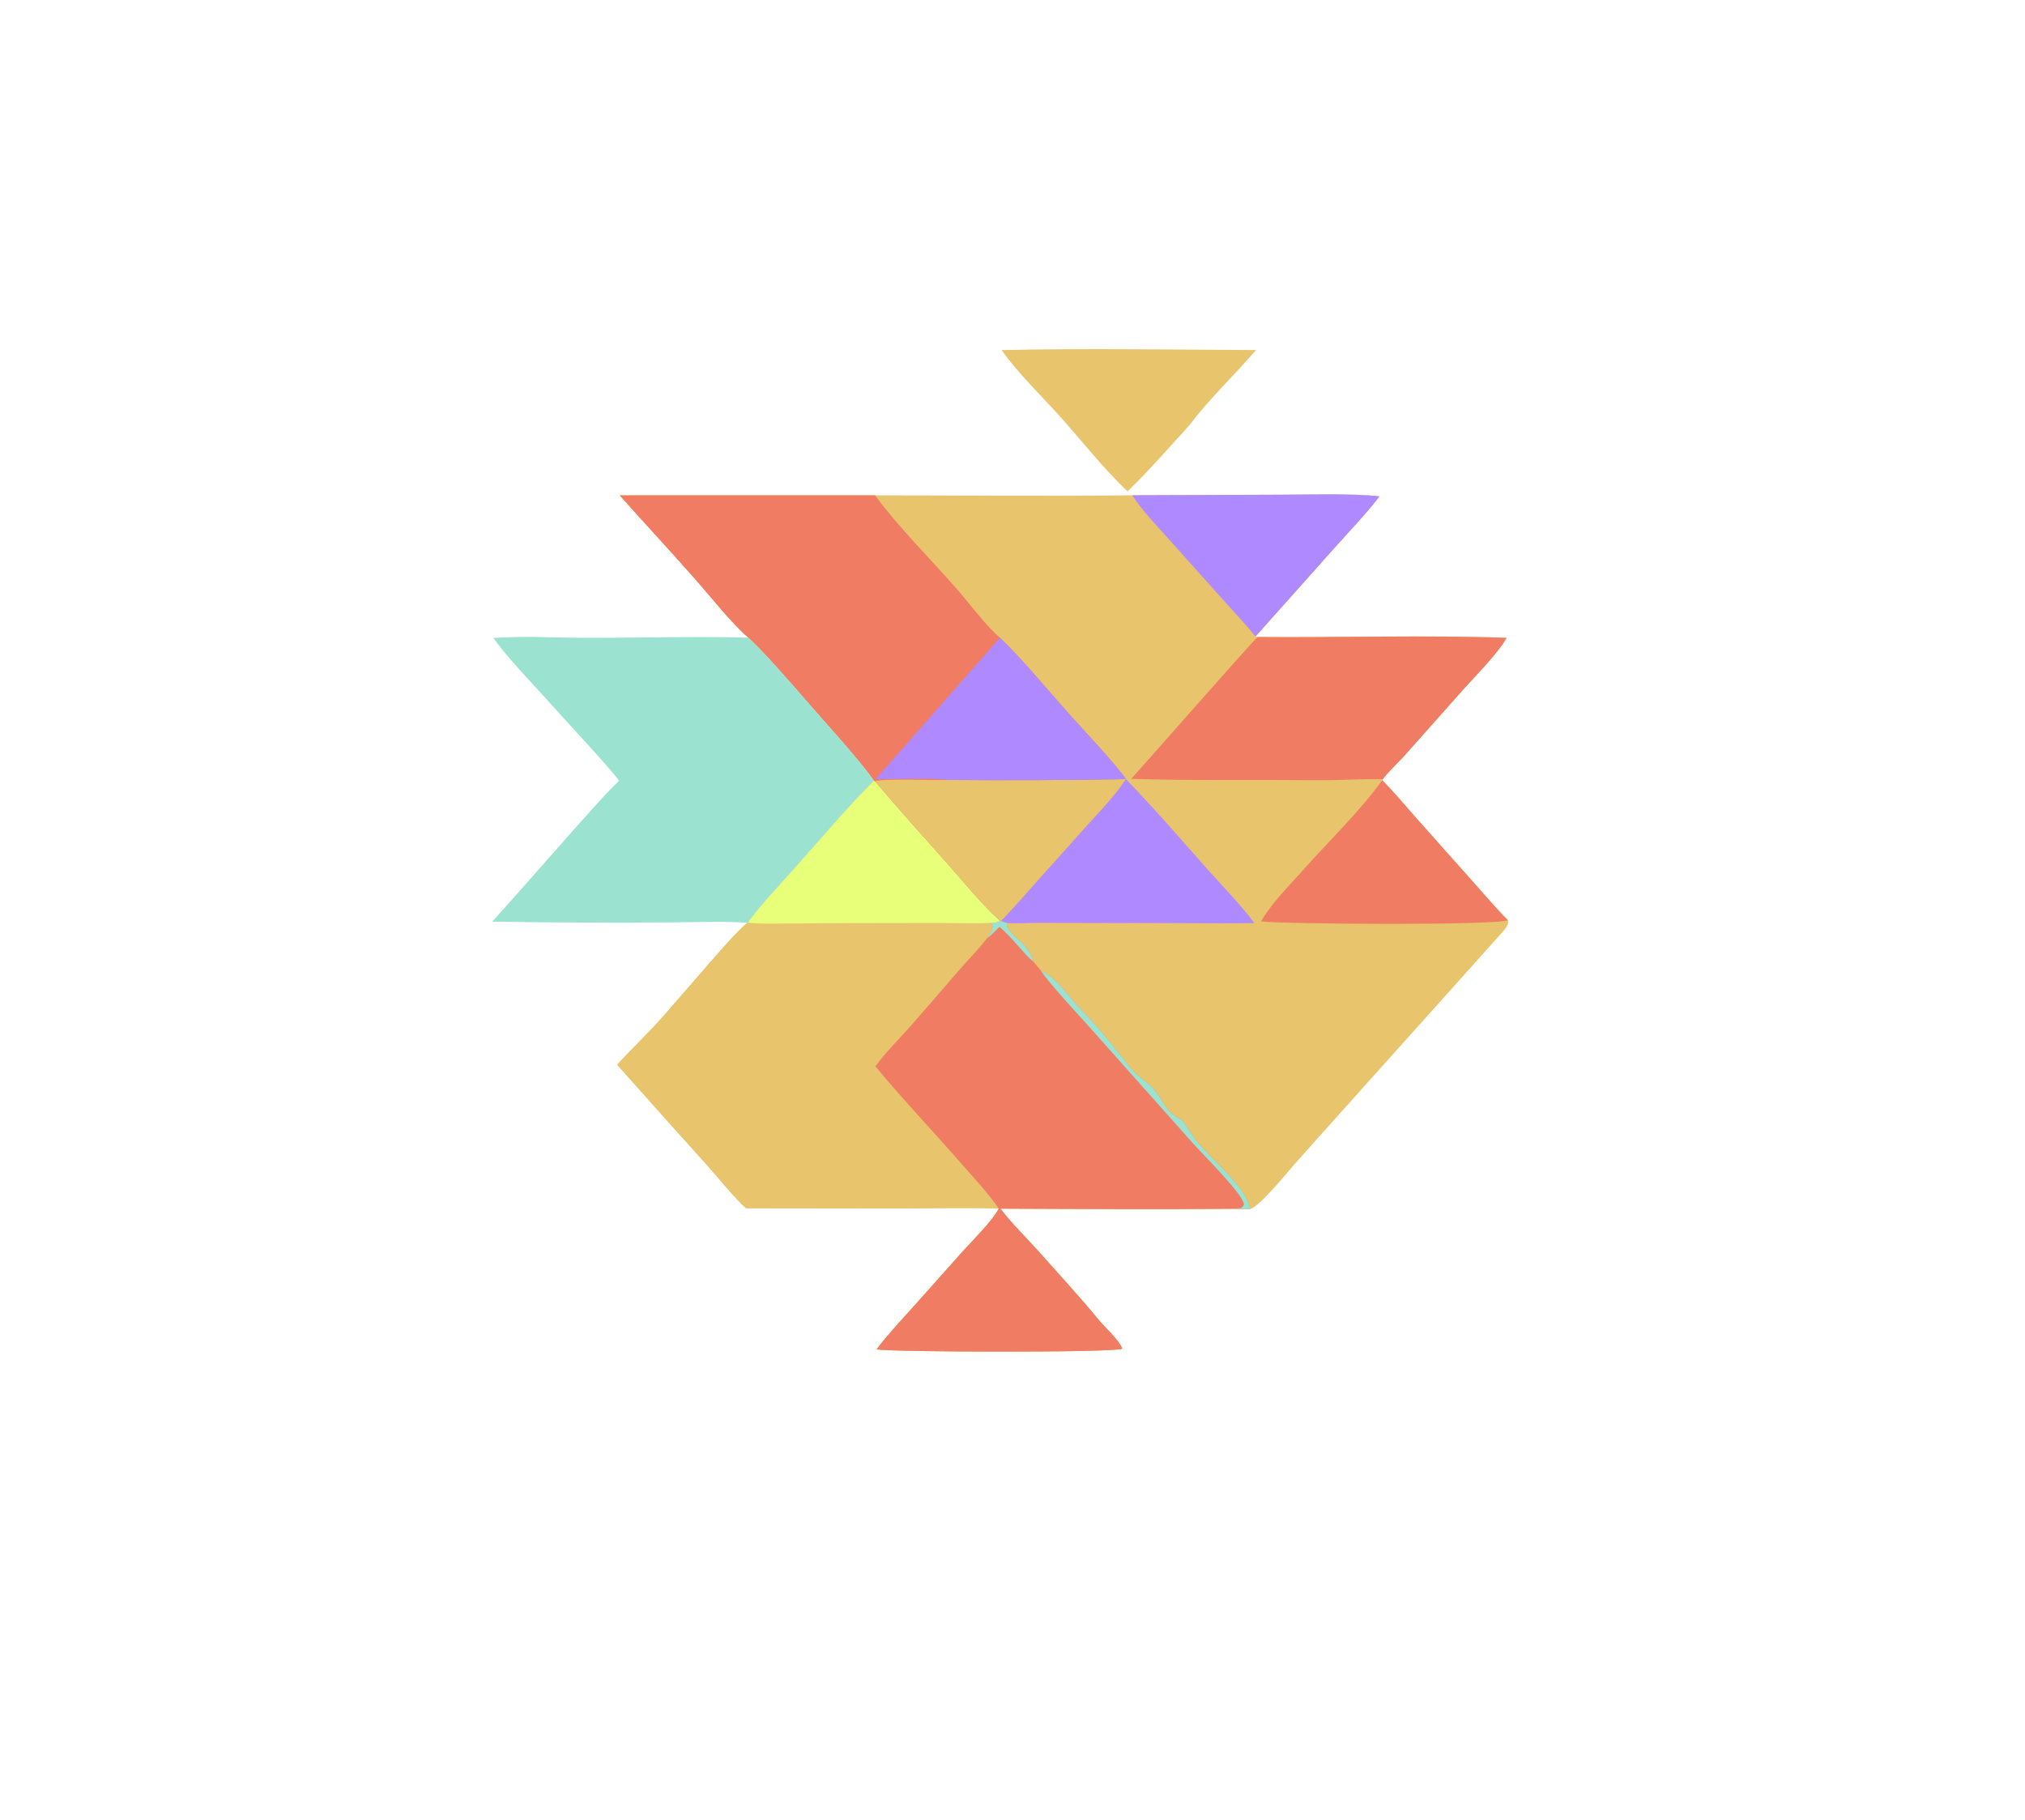
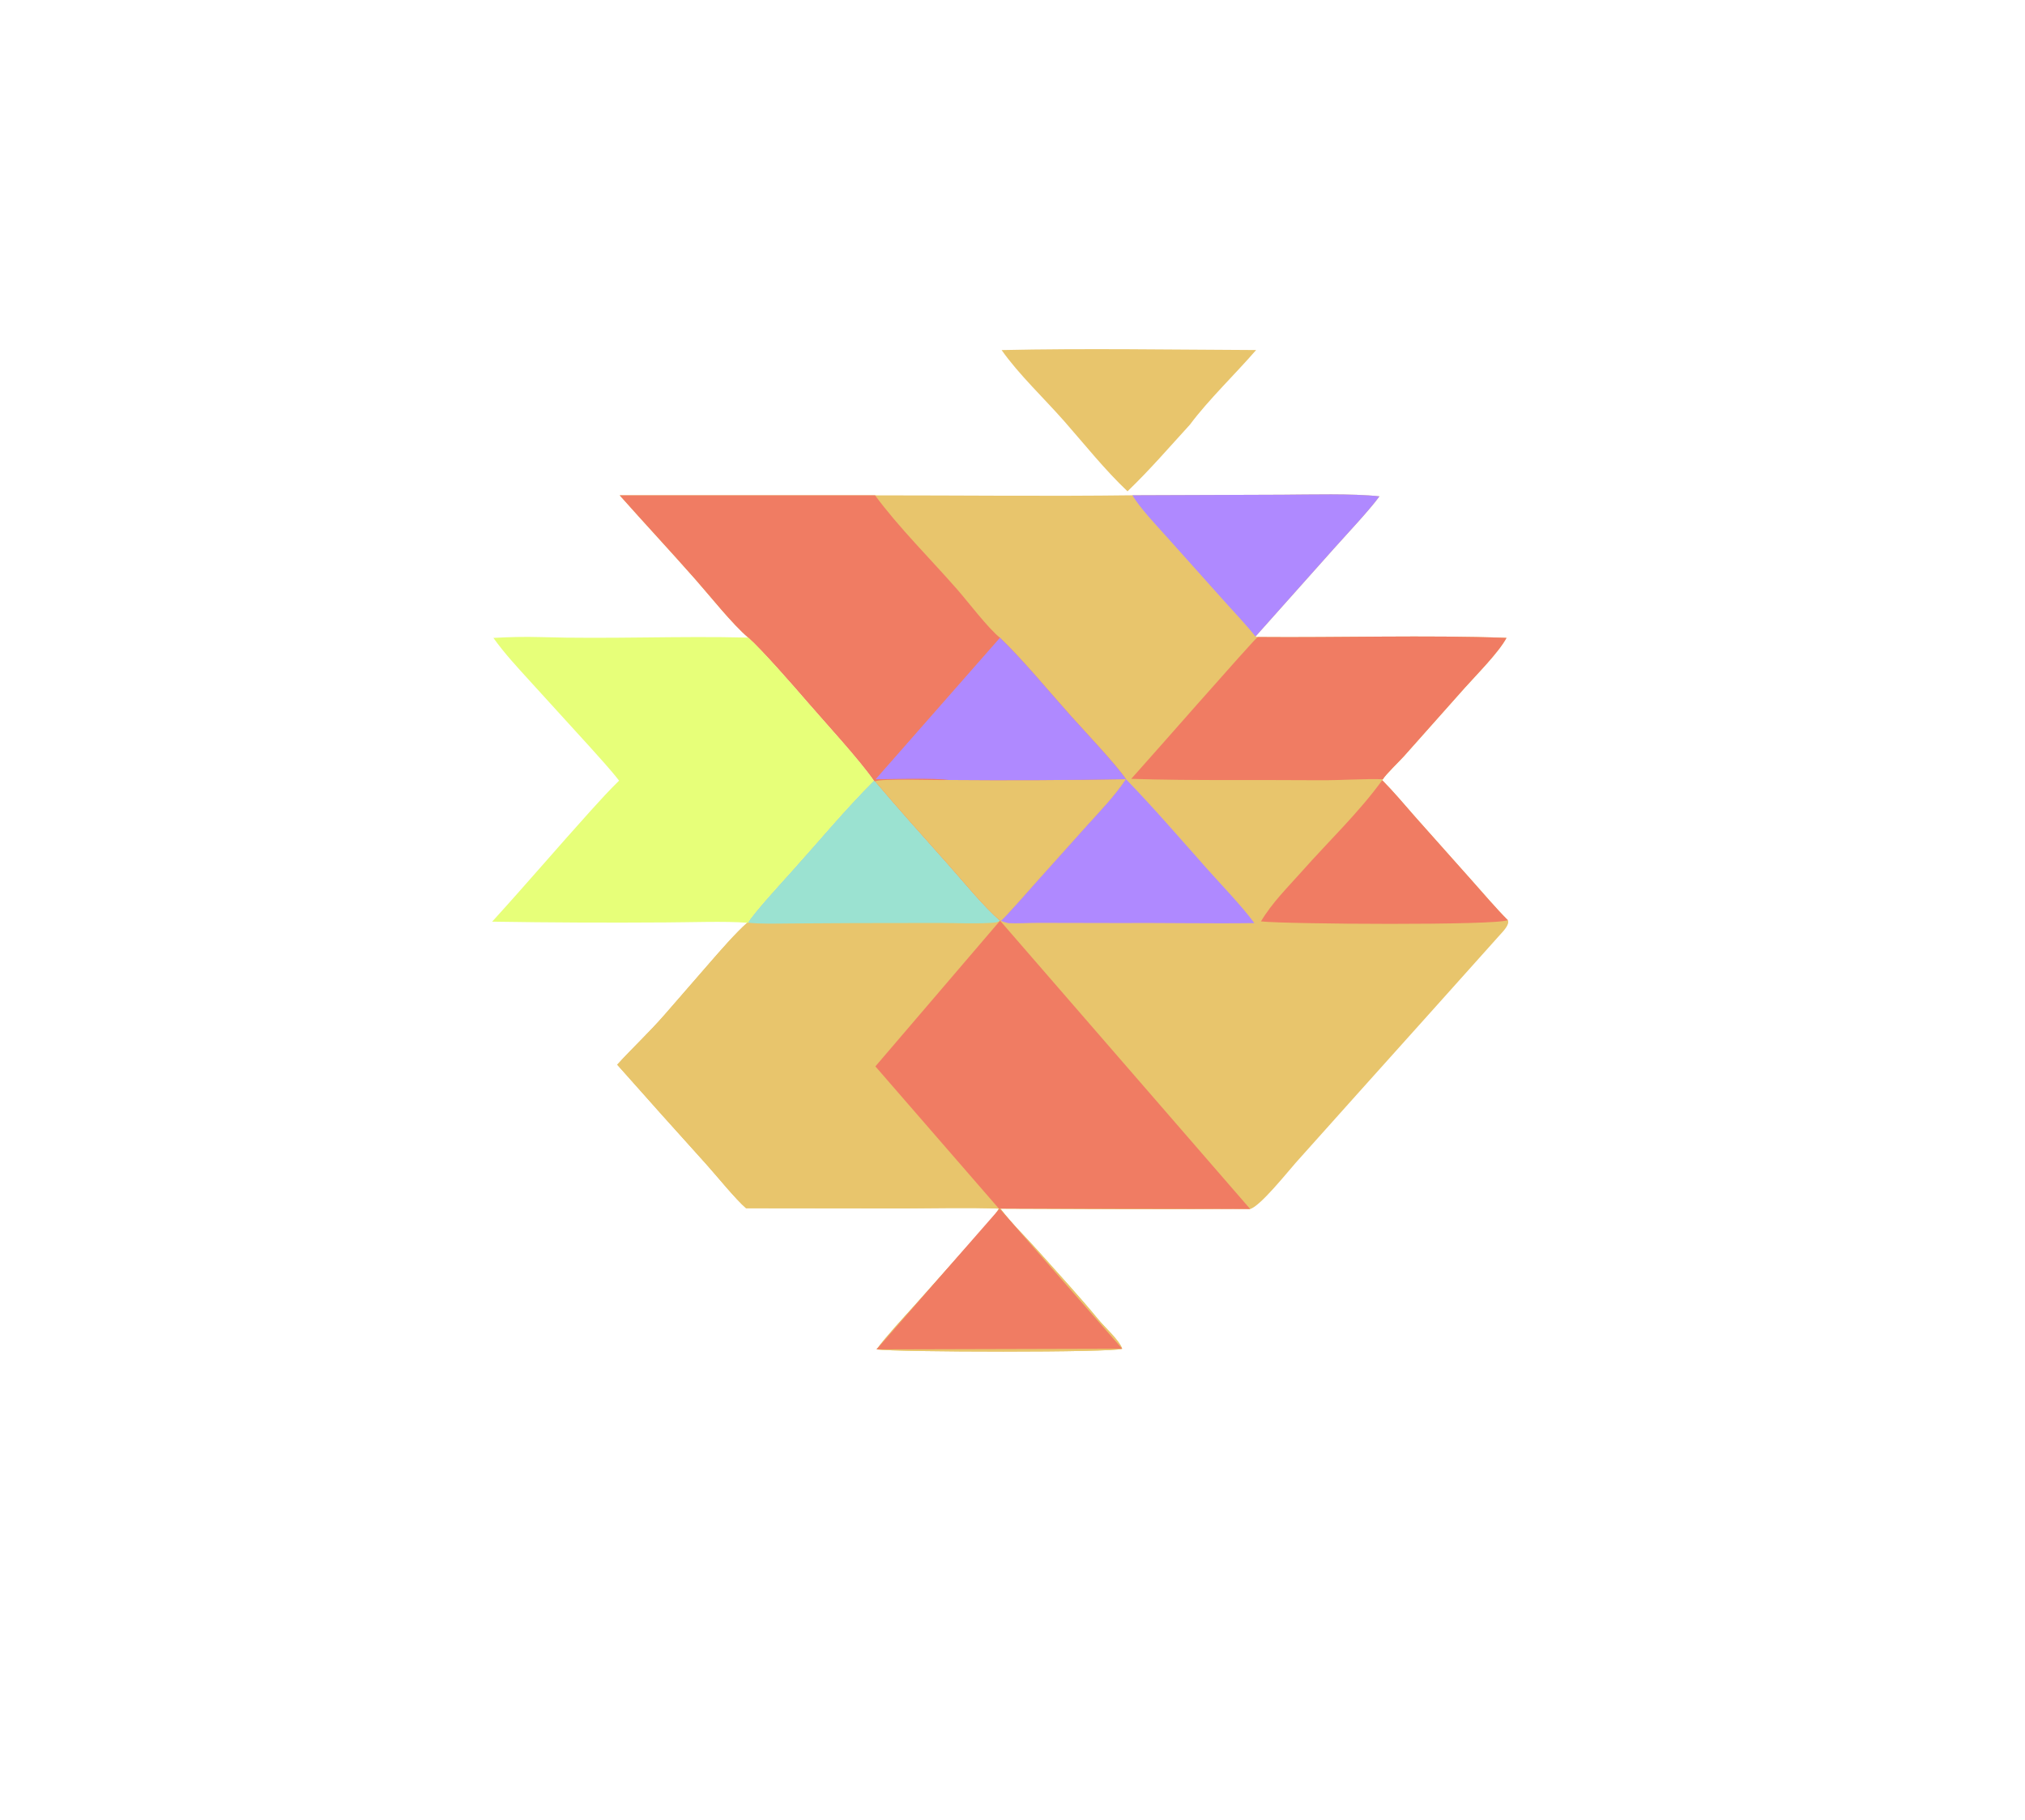
<svg xmlns="http://www.w3.org/2000/svg" width="1024" height="920" viewBox="0 0 1024 920">
-   <style>
-     path[fill="#ED0018"] { fill: #E8C56C; }
-     path[fill="#EC0050"] { fill: #F07C63; }
-     path[fill="#EB0034"] { fill: #9BE2D1; }
-     path[fill="#EE00AB"] { fill: #AF89FF; }
-     path[fill="#A000EA"] { fill: #E7FF79; }
-   </style>
-   <path fill="#ED0018" transform="scale(0.610979 0.61089)" d="M937.2 409.99L1061.15 409.534C1084.21 409.446 1119.37 408.399 1141.71 410.872C1133.58 422.152 1114.39 442.469 1104.33 453.766L1039.1 526.941L1040.98 527.317C1108.44 527.919 1180.16 525.592 1246.86 528.033C1240.42 540.084 1221.99 558.566 1212.07 569.677L1161.97 626.033C1158.55 629.836 1146.09 641.905 1144.59 645.073L1144.03 645.842C1153.66 655.578 1162.52 666.211 1171.57 676.516L1218.32 729.032C1227.81 739.657 1238.03 751.772 1247.96 761.711C1249.74 765.378 1243.88 771.162 1241.37 773.967C1202.05 817.996 1162.57 861.89 1123.16 905.841L1072.59 962.355C1065.69 970.134 1043.02 998.579 1034.71 1000.8L1020.86 1000.62C957.064 1001.24 891.86 1000.79 828.002 1000.52C838.129 1013.8 848.684 1023.64 859.704 1036.04C876.344 1054.77 893.467 1073.3 909.372 1092.63C914.463 1098.82 926.435 1109.49 928.761 1116.48C922.148 1119.79 740.987 1119.34 725.496 1117.02C734.552 1104.94 746.522 1092.25 756.685 1080.9L796.352 1036.41C804.973 1026.91 820.984 1011.07 826.699 1000.47C801.752 999.528 773.391 1000.24 748.221 1000.31L617.472 1000.16C608.911 992.837 593.026 973.206 584.66 963.891C559.911 936.508 535.301 909 510.83 881.369C523.506 867.399 536.748 855.206 549.89 840.181L587.607 796.785C596.193 786.932 608.801 772.389 618.428 763.858L619.075 763.791C622.928 756.636 647.778 729.535 654.82 721.72C677.327 696.741 699.544 669.86 723.272 646.235C710.846 628.345 682.835 598.073 668.27 581.15C657.891 569.09 630.423 537.612 619.27 527.806C605.905 516.426 587.84 493.555 575.52 479.587C554.851 456.154 533.591 433.337 512.902 410.042L724.267 410.05C794.687 410.036 866.946 410.898 937.2 409.99Z" />
-   <path fill="#ED0018" transform="scale(0.610979 0.61089)" d="M723.272 646.235L724.317 646.802C744.065 670.091 764.658 693.048 784.982 715.859C797.343 729.732 813.985 750.291 827.72 762.132L828.442 762.297C831.021 763.29 831.788 763.539 834.472 764.16L833.28 765.643C834.887 774.657 850.907 779.388 855.703 796.542L861.133 802.957C876.245 810.929 882.832 823.293 893.88 834.707C909.236 850.57 922.18 866.453 935.622 883.887C940.671 890.434 951.566 896.791 956.795 903.715C964.615 914.744 964.878 920.062 977.877 927.109C980.127 928.329 988.888 943.474 991.637 946.009C1002.25 958.655 1028.93 981.451 1033.63 996.562C1034.07 997.954 1034.43 999.371 1034.71 1000.8L1020.86 1000.62C957.064 1001.24 891.86 1000.79 828.002 1000.52C838.129 1013.8 848.684 1023.64 859.704 1036.04C876.344 1054.77 893.467 1073.3 909.372 1092.63C914.463 1098.82 926.435 1109.49 928.761 1116.48C922.148 1119.79 740.987 1119.34 725.496 1117.02C734.552 1104.94 746.522 1092.25 756.685 1080.9L796.352 1036.41C804.973 1026.91 820.984 1011.07 826.699 1000.47C801.752 999.528 773.391 1000.24 748.221 1000.31L617.472 1000.16C608.911 992.837 593.026 973.206 584.66 963.891C559.911 936.508 535.301 909 510.83 881.369C523.506 867.399 536.748 855.206 549.89 840.181L587.607 796.785C596.193 786.932 608.801 772.389 618.428 763.858L619.075 763.791C622.928 756.636 647.778 729.535 654.82 721.72C677.327 696.741 699.544 669.86 723.272 646.235Z" />
-   <path fill="#EC0050" transform="scale(0.610979 0.61089)" d="M827.72 762.132L828.442 762.297C831.021 763.29 831.788 763.539 834.472 764.16L833.28 765.643C834.887 774.657 850.907 779.388 855.703 796.542L861.133 802.957C876.245 810.929 882.832 823.293 893.88 834.707C909.236 850.57 922.18 866.453 935.622 883.887C940.671 890.434 951.566 896.791 956.795 903.715C964.615 914.744 964.878 920.062 977.877 927.109C980.127 928.329 988.888 943.474 991.637 946.009C1002.25 958.655 1028.93 981.451 1033.63 996.562C1034.07 997.954 1034.43 999.371 1034.71 1000.8L1020.86 1000.62C957.064 1001.24 891.86 1000.79 828.002 1000.52C838.129 1013.8 848.684 1023.64 859.704 1036.04C876.344 1054.77 893.467 1073.3 909.372 1092.63C914.463 1098.82 926.435 1109.49 928.761 1116.48C922.148 1119.79 740.987 1119.34 725.496 1117.02C734.552 1104.94 746.522 1092.25 756.685 1080.9L796.352 1036.41C804.973 1026.91 820.984 1011.07 826.699 1000.47C817.78 987.586 806.286 975.401 795.914 963.528C772.163 936.339 747.595 910.57 724.519 882.759C733.284 870.745 744.073 860.223 753.896 849.105C766.966 834.31 779.817 819.248 792.727 804.305C800.396 795.428 809.87 785.865 816.899 776.741C819.08 772.478 822.817 769.88 821.011 765.158L818.131 764.068C822.058 763.735 824.383 764.18 827.72 762.132Z" />
-   <path fill="#EB0034" transform="scale(0.610979 0.61089)" d="M861.133 802.957C876.245 810.929 882.832 823.293 893.88 834.707C909.236 850.57 922.18 866.453 935.622 883.887C940.671 890.434 951.566 896.791 956.795 903.715C964.615 914.744 964.878 920.062 977.877 927.109C980.127 928.329 988.888 943.474 991.637 946.009C1002.25 958.655 1028.93 981.451 1033.63 996.562C1034.07 997.954 1034.43 999.371 1034.71 1000.8L1020.86 1000.62C1025.09 999.765 1027.6 1001.42 1029.6 997.246C1029.53 989.268 995.507 955.588 988.05 947.235L901.183 849.661C892.416 839.865 867.249 812.892 861.133 802.957Z" />
-   <path fill="#EB0034" transform="scale(0.610979 0.61089)" d="M827.72 762.132L828.442 762.297C831.021 763.29 831.788 763.539 834.472 764.16L833.28 765.643C834.887 774.657 850.907 779.388 855.703 796.542C846.486 788.788 838.708 777.046 827.234 767.228C823.41 771.151 821.222 773.433 816.899 776.741C819.08 772.478 822.817 769.88 821.011 765.158L818.131 764.068C822.058 763.735 824.383 764.18 827.72 762.132Z" />
-   <path fill="#A000EA" transform="scale(0.610979 0.61089)" d="M723.272 646.235L724.317 646.802C744.065 670.091 764.658 693.048 784.982 715.859C797.343 729.732 813.985 750.291 827.72 762.132C824.383 764.18 822.058 763.735 818.131 764.068C804.939 764.706 791.127 764.074 777.83 764.036L706.565 764.144L653.96 764.458C643.804 764.523 628.854 764.984 619.075 763.791C622.928 756.636 647.778 729.535 654.82 721.72C677.327 696.741 699.544 669.86 723.272 646.235Z" />
-   <path fill="#EC0050" transform="scale(0.610979 0.61089)" d="M512.902 410.042L724.267 410.05C743.911 436.745 770.255 462.787 792.275 487.97C801.183 498.158 817.965 520.282 827.642 527.926C846.58 546.068 868.861 573.207 886.759 593.152C898.132 605.826 923.185 632.282 931.926 645.016C922.088 659.618 911.253 670.617 899.534 683.614L858.331 729.574C853.297 735.191 832.108 759.479 828.442 762.297L827.72 762.132C813.985 750.291 797.343 729.732 784.982 715.859C764.658 693.048 744.065 670.091 724.317 646.802L723.272 646.235C710.846 628.345 682.835 598.073 668.27 581.15C657.891 569.09 630.423 537.612 619.27 527.806C605.905 516.426 587.84 493.555 575.52 479.587C554.851 456.154 533.591 433.337 512.902 410.042Z" />
-   <path fill="#ED0018" transform="scale(0.610979 0.61089)" d="M931.926 645.016C922.088 659.618 911.253 670.617 899.534 683.614L858.331 729.574C853.297 735.191 832.108 759.479 828.442 762.297L827.72 762.132C813.985 750.291 797.343 729.732 784.982 715.859C764.658 693.048 744.065 670.091 724.317 646.802C729.359 644.254 775.454 646.11 785.141 645.671C834.07 646.083 883.003 645.865 931.926 645.016Z" />
-   <path fill="#EE00AB" transform="scale(0.610979 0.61089)" d="M724.704 645.08L827.642 527.926C846.58 546.068 868.861 573.207 886.759 593.152C898.132 605.826 923.185 632.282 931.926 645.016C883.003 645.865 834.07 646.083 785.141 645.671C773.77 643.894 737.424 644.962 724.704 645.08Z" />
-   <path fill="#EC0050" transform="scale(0.610979 0.61089)" d="M1040.98 527.317C1108.44 527.919 1180.16 525.592 1246.86 528.033C1240.42 540.084 1221.99 558.566 1212.07 569.677L1161.97 626.033C1158.55 629.836 1146.09 641.905 1144.59 645.073C1129.38 644.531 1108.84 646.021 1092.56 645.884C1040.68 645.448 988.117 646.348 936.254 644.754C946.674 633.379 1038.76 528.215 1040.98 527.317Z" />
-   <path fill="#EE00AB" transform="scale(0.610979 0.61089)" d="M931.926 645.016C954.895 668.723 976.851 694.232 998.813 718.966C1010.35 731.957 1028.32 750.562 1038.19 764.16C999.912 764.648 962.128 763.842 924.037 764.089L860.154 763.956C852.124 763.905 842.096 764.636 834.472 764.16C831.788 763.539 831.021 763.29 828.442 762.297C832.108 759.479 853.297 735.191 858.331 729.574L899.534 683.614C911.253 670.617 922.088 659.618 931.926 645.016Z" />
-   <path fill="#EC0050" transform="scale(0.610979 0.61089)" d="M1144.03 645.842C1153.66 655.578 1162.52 666.211 1171.57 676.516L1218.32 729.032C1227.81 739.657 1238.03 751.772 1247.96 761.711C1238.05 766.184 1065.79 765.075 1043.65 762.753C1052.68 747.405 1065.93 734.415 1077.62 721.222C1099.43 696.616 1124.85 672.387 1144.03 645.842Z" />
-   <path fill="#EE00AB" transform="scale(0.610979 0.61089)" d="M937.2 409.99L1061.15 409.534C1084.21 409.446 1119.37 408.399 1141.71 410.872C1133.58 422.152 1114.39 442.469 1104.33 453.766L1039.1 526.941C1032.28 518.162 1020.89 506.146 1013.21 497.569L966.157 444.987C956.913 434.631 944.167 421.396 937.2 409.99Z" />
-   <path fill="#EB0034" transform="scale(0.610979 0.61089)" d="M619.27 527.806C630.423 537.612 657.891 569.09 668.27 581.15C682.835 598.073 710.846 628.345 723.272 646.235C699.544 669.86 677.327 696.741 654.82 721.72C647.778 729.535 622.928 756.636 619.075 763.791L618.428 763.858C600.316 762.412 570.026 763.555 550.638 763.591C502.865 763.93 455.091 763.718 407.323 762.954C434.988 732.559 461.625 701.357 489.141 670.838C496.694 662.462 504.306 654.107 512.391 646.238C505.82 637.64 495.357 626.29 487.947 618.002L438.807 564.034C428.094 552.241 417.642 541.069 408.37 528.065C421.036 527.34 434.403 527.006 447.062 527.388C504.208 529.113 562.237 526.345 619.27 527.806Z" />
-   <path fill="#ED0018" transform="scale(0.610979 0.61089)" d="M828.994 289.795C897.262 288.243 971.068 289.485 1039.62 289.764C1022.88 309.19 999.924 331.195 984.92 351.445C966.955 371.099 952.642 387.894 933.19 406.723C914.469 388.995 897.967 368.217 880.909 348.779C864.564 330.154 843.043 309.826 828.994 289.795Z" />
+   <path fill="#E8C56C" transform="scale(0.610979 0.61089)" d="M937.2 409.99L1061.15 409.534C1084.21 409.446 1119.37 408.399 1141.71 410.872C1133.58 422.152 1114.39 442.469 1104.33 453.766L1039.1 526.941L1040.98 527.317C1108.44 527.919 1180.16 525.592 1246.86 528.033C1240.42 540.084 1221.99 558.566 1212.07 569.677L1161.97 626.033C1158.55 629.836 1146.09 641.905 1144.59 645.073L1144.03 645.842C1153.66 655.578 1162.52 666.211 1171.57 676.516L1218.32 729.032C1227.81 739.657 1238.03 751.772 1247.96 761.711C1249.74 765.378 1243.88 771.162 1241.37 773.967C1202.05 817.996 1162.57 861.89 1123.16 905.841L1072.59 962.355C1065.69 970.134 1043.02 998.579 1034.71 1000.8L1020.86 1000.62C957.064 1001.24 891.86 1000.79 828.002 1000.52C838.129 1013.8 848.684 1023.64 859.704 1036.04C876.344 1054.77 893.467 1073.3 909.372 1092.63C914.463 1098.82 926.435 1109.49 928.761 1116.48C922.148 1119.79 740.987 1119.34 725.496 1117.02C734.552 1104.94 746.522 1092.25 756.685 1080.9L796.352 1036.41C804.973 1026.91 820.984 1011.07 826.699 1000.47C801.752 999.528 773.391 1000.24 748.221 1000.31L617.472 1000.16C608.911 992.837 593.026 973.206 584.66 963.891C559.911 936.508 535.301 909 510.83 881.369C523.506 867.399 536.748 855.206 549.89 840.181L587.607 796.785C596.193 786.932 608.801 772.389 618.428 763.858L619.075 763.791C622.928 756.636 647.778 729.535 654.82 721.72C677.327 696.741 699.544 669.86 723.272 646.235C710.846 628.345 682.835 598.073 668.27 581.15C657.891 569.09 630.423 537.612 619.27 527.806C605.905 516.426 587.84 493.555 575.52 479.587C554.851 456.154 533.591 433.337 512.902 410.042L724.267 410.05C794.687 410.036 866.946 410.898 937.2 409.99Z" />
+   <path fill="#E8C56C" transform="scale(0.610979 0.61089)" d="M723.272 646.235L724.317 646.802C744.065 670.091 764.658 693.048 784.982 715.859C797.343 729.732 813.985 750.291 827.72 762.132L828.442 762.297C831.021 763.29 831.788 763.539 834.472 764.16L833.28 765.643C834.887 774.657 850.907 779.388 855.703 796.542L861.133 802.957C876.245 810.929 882.832 823.293 893.88 834.707C909.236 850.57 922.18 866.453 935.622 883.887C940.671 890.434 951.566 896.791 956.795 903.715C964.615 914.744 964.878 920.062 977.877 927.109C980.127 928.329 988.888 943.474 991.637 946.009C1002.25 958.655 1028.93 981.451 1033.63 996.562C1034.07 997.954 1034.43 999.371 1034.71 1000.8L1020.86 1000.62C957.064 1001.24 891.86 1000.79 828.002 1000.52C838.129 1013.8 848.684 1023.64 859.704 1036.04C876.344 1054.77 893.467 1073.3 909.372 1092.63C914.463 1098.82 926.435 1109.49 928.761 1116.48C922.148 1119.79 740.987 1119.34 725.496 1117.02C734.552 1104.94 746.522 1092.25 756.685 1080.9L796.352 1036.41C804.973 1026.91 820.984 1011.07 826.699 1000.47C801.752 999.528 773.391 1000.24 748.221 1000.31L617.472 1000.16C608.911 992.837 593.026 973.206 584.66 963.891C559.911 936.508 535.301 909 510.83 881.369C523.506 867.399 536.748 855.206 549.89 840.181L587.607 796.785C596.193 786.932 608.801 772.389 618.428 763.858L619.075 763.791C622.928 756.636 647.778 729.535 654.82 721.72C677.327 696.741 699.544 669.86 723.272 646.235Z" />
+   <path fill="#F07C63" transform="scale(0.610979 0.61089)" d="M827.72 762.132L1034.71 1000.8L826.699 1000.47L724.519 882.759Z" />
+   <path fill="#F07C63" transform="scale(0.610979 0.61089)" d="M827.35 1000.5L928.761 1116.48L725.496 1117.02Z" />
+   <path fill="#9BE2D1" transform="scale(0.610979 0.61089)" d="M723.272 646.235L724.317 646.802C744.065 670.091 764.658 693.048 784.982 715.859C797.343 729.732 813.985 750.291 827.72 762.132C824.383 764.18 822.058 763.735 818.131 764.068C804.939 764.706 791.127 764.074 777.83 764.036L706.565 764.144L653.96 764.458C643.804 764.523 628.854 764.984 619.075 763.791C622.928 756.636 647.778 729.535 654.82 721.72C677.327 696.741 699.544 669.86 723.272 646.235Z" />
+   <path fill="#F07C63" transform="scale(0.610979 0.61089)" d="M512.902 410.042L724.267 410.05C743.911 436.745 770.255 462.787 792.275 487.97C801.183 498.158 817.965 520.282 827.642 527.926C846.58 546.068 868.861 573.207 886.759 593.152C898.132 605.826 923.185 632.282 931.926 645.016C922.088 659.618 911.253 670.617 899.534 683.614L858.331 729.574C853.297 735.191 832.108 759.479 828.442 762.297L827.72 762.132C813.985 750.291 797.343 729.732 784.982 715.859C764.658 693.048 744.065 670.091 724.317 646.802L723.272 646.235C710.846 628.345 682.835 598.073 668.27 581.15C657.891 569.09 630.423 537.612 619.27 527.806C605.905 516.426 587.84 493.555 575.52 479.587C554.851 456.154 533.591 433.337 512.902 410.042Z" />
+   <path fill="#E8C56C" transform="scale(0.610979 0.61089)" d="M931.926 645.016C922.088 659.618 911.253 670.617 899.534 683.614L858.331 729.574C853.297 735.191 832.108 759.479 828.442 762.297L827.72 762.132C813.985 750.291 797.343 729.732 784.982 715.859C764.658 693.048 744.065 670.091 724.317 646.802C729.359 644.254 775.454 646.11 785.141 645.671C834.07 646.083 883.003 645.865 931.926 645.016Z" />
+   <path fill="#AF89FF" transform="scale(0.610979 0.61089)" d="M724.704 645.08L827.642 527.926C846.58 546.068 868.861 573.207 886.759 593.152C898.132 605.826 923.185 632.282 931.926 645.016C883.003 645.865 834.07 646.083 785.141 645.671C773.77 643.894 737.424 644.962 724.704 645.08Z" />
+   <path fill="#F07C63" transform="scale(0.610979 0.61089)" d="M1040.98 527.317C1108.44 527.919 1180.16 525.592 1246.86 528.033C1240.42 540.084 1221.99 558.566 1212.07 569.677L1161.97 626.033C1158.55 629.836 1146.09 641.905 1144.59 645.073C1129.38 644.531 1108.84 646.021 1092.56 645.884C1040.68 645.448 988.117 646.348 936.254 644.754C946.674 633.379 1038.76 528.215 1040.98 527.317Z" />
+   <path fill="#AF89FF" transform="scale(0.610979 0.61089)" d="M931.926 645.016C954.895 668.723 976.851 694.232 998.813 718.966C1010.35 731.957 1028.32 750.562 1038.19 764.16C999.912 764.648 962.128 763.842 924.037 764.089L860.154 763.956C852.124 763.905 842.096 764.636 834.472 764.16C831.788 763.539 831.021 763.29 828.442 762.297C832.108 759.479 853.297 735.191 858.331 729.574L899.534 683.614C911.253 670.617 922.088 659.618 931.926 645.016Z" />
+   <path fill="#F07C63" transform="scale(0.610979 0.61089)" d="M1144.03 645.842C1153.66 655.578 1162.52 666.211 1171.57 676.516L1218.32 729.032C1227.81 739.657 1238.03 751.772 1247.96 761.711C1238.05 766.184 1065.79 765.075 1043.65 762.753C1052.68 747.405 1065.93 734.415 1077.62 721.222C1099.43 696.616 1124.85 672.387 1144.03 645.842Z" />
+   <path fill="#AF89FF" transform="scale(0.610979 0.61089)" d="M937.2 409.99L1061.15 409.534C1084.21 409.446 1119.37 408.399 1141.71 410.872C1133.58 422.152 1114.39 442.469 1104.33 453.766L1039.1 526.941C1032.28 518.162 1020.89 506.146 1013.21 497.569L966.157 444.987C956.913 434.631 944.167 421.396 937.2 409.99Z" />
+   <path fill="#E7FF79" transform="scale(0.610979 0.61089)" d="M619.27 527.806C630.423 537.612 657.891 569.09 668.27 581.15C682.835 598.073 710.846 628.345 723.272 646.235C699.544 669.86 677.327 696.741 654.82 721.72C647.778 729.535 622.928 756.636 619.075 763.791L618.428 763.858C600.316 762.412 570.026 763.555 550.638 763.591C502.865 763.93 455.091 763.718 407.323 762.954C434.988 732.559 461.625 701.357 489.141 670.838C496.694 662.462 504.306 654.107 512.391 646.238C505.82 637.64 495.357 626.29 487.947 618.002L438.807 564.034C428.094 552.241 417.642 541.069 408.37 528.065C421.036 527.34 434.403 527.006 447.062 527.388C504.208 529.113 562.237 526.345 619.27 527.806Z" />
+   <path fill="#E8C56C" transform="scale(0.610979 0.61089)" d="M828.994 289.795C897.262 288.243 971.068 289.485 1039.62 289.764C1022.88 309.19 999.924 331.195 984.92 351.445C966.955 371.099 952.642 387.894 933.19 406.723C914.469 388.995 897.967 368.217 880.909 348.779C864.564 330.154 843.043 309.826 828.994 289.795Z" />
</svg>
